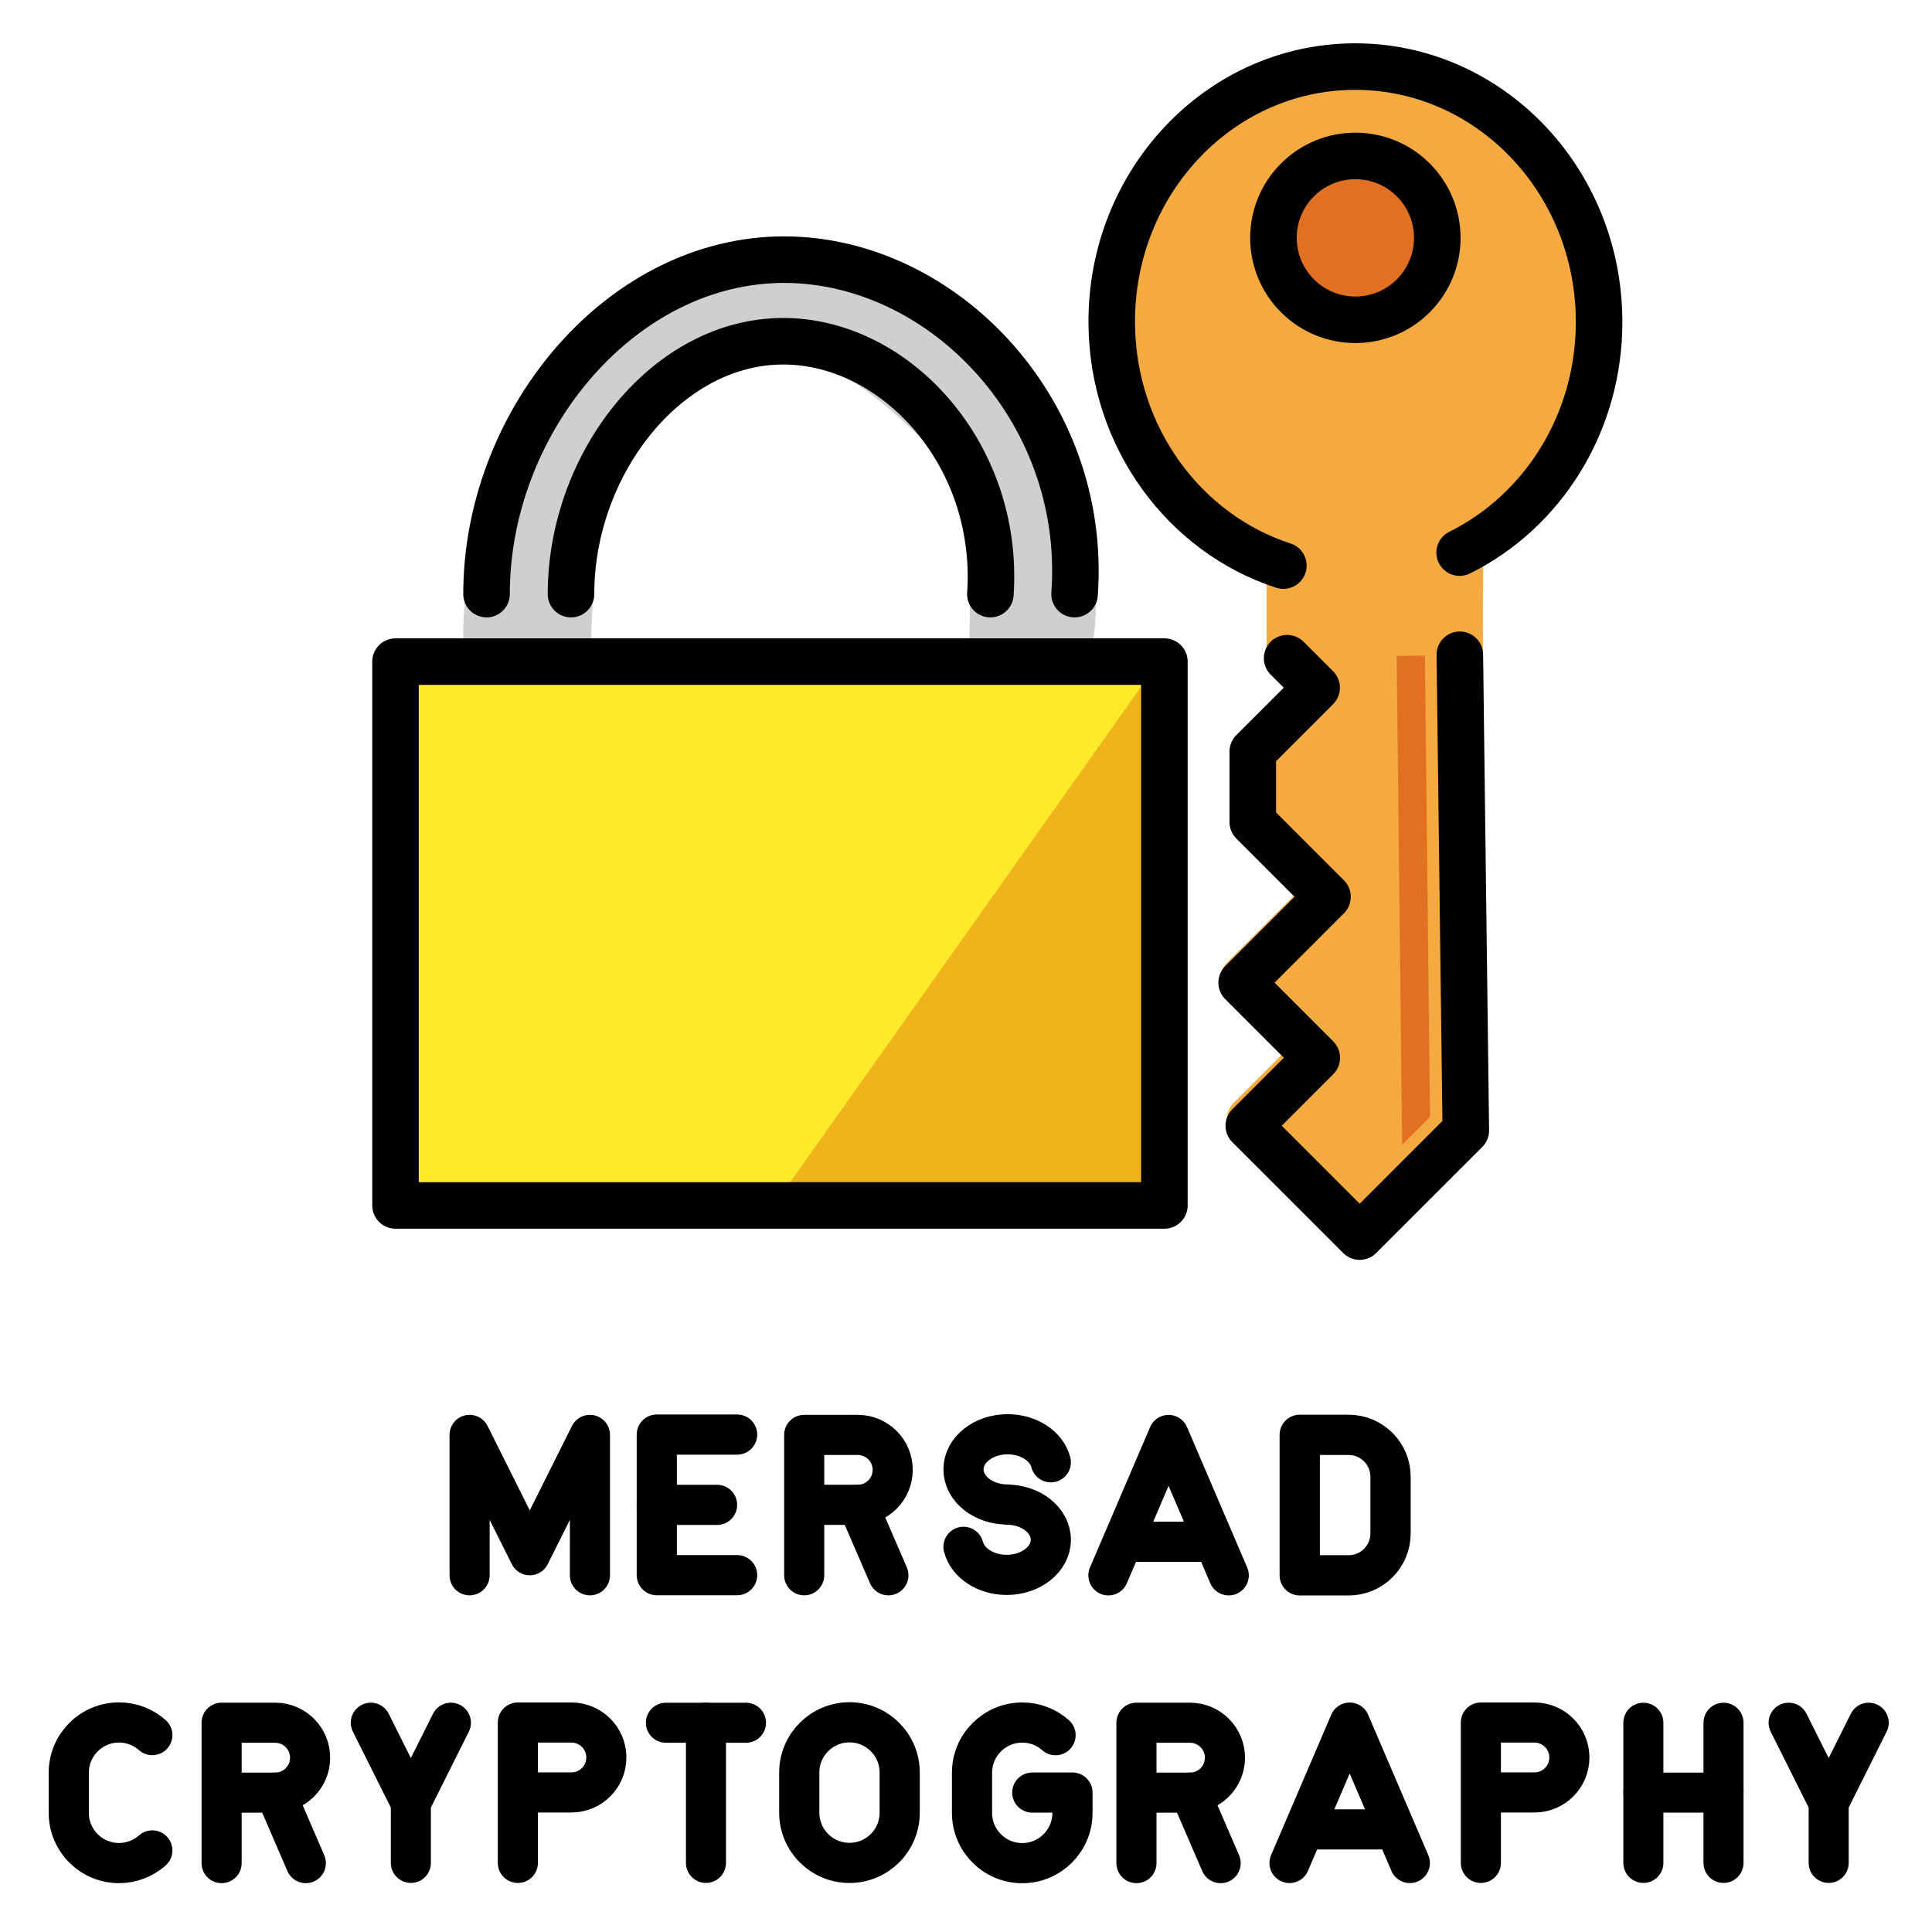
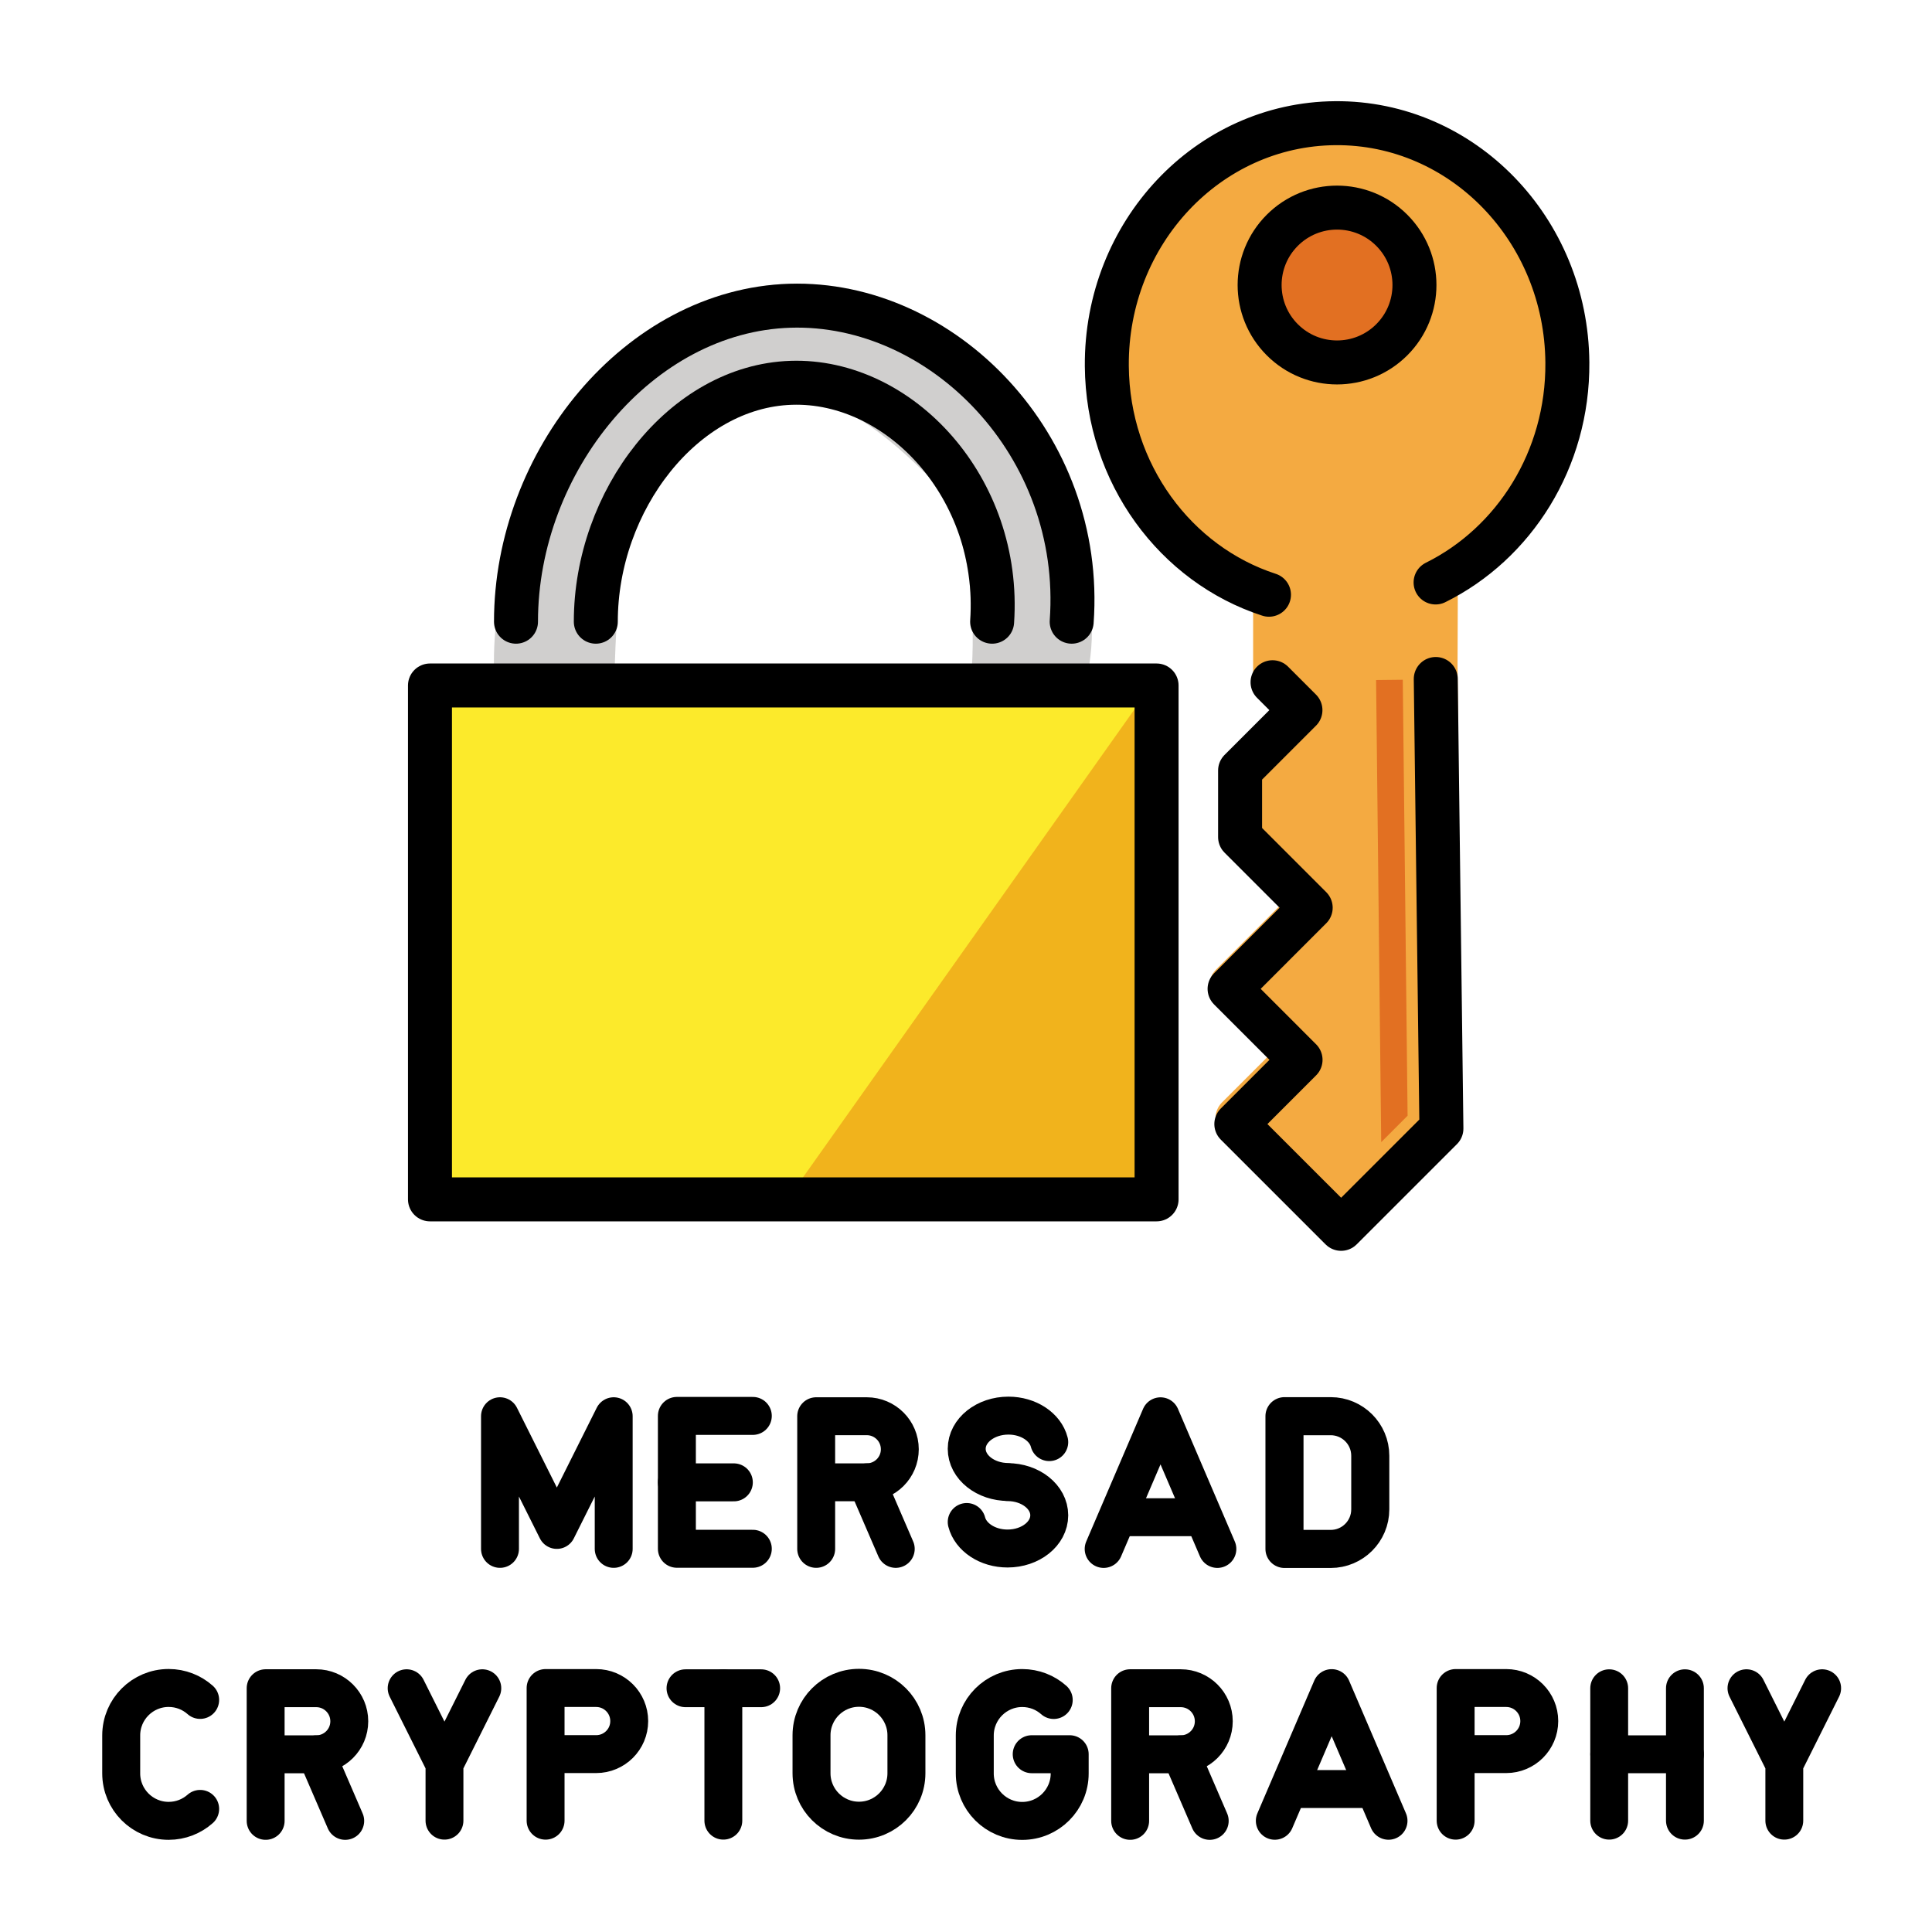
- <svg xmlns="http://www.w3.org/2000/svg" width="105mm" height="105mm" version="1.1" viewBox="0 0 105 105">
-   <g transform="translate(-83.844 -47.976)">
-     <g transform="matrix(.95238 0 0 .95238 6.6384 4.6387)">
+ <svg xmlns="http://www.w3.org/2000/svg" width="100mm" height="100mm" version="1.1" viewBox="0 0 100 100">
+   <g transform="translate(-86.49 -50.33)">
+     <g transform="matrix(.85714 0 0 .85714 19.915 14.445)">
      <g transform="matrix(1.3278 0 0 1.3278 89.982 35.033)">
        <path d="m14.196 35.652c-0.2-7.666 5.579-16.384 12.452-16.6 6.931-0.218 14.415 10.252 12.41 17.174h-3.183s0.789-7.133-2.234-10.144c-1.542-1.536-4.551-4.301-7.48-3.869-1.977 0.291-6.392 2.807-7.311 4.581-1.027 1.984-1.169 8.858-1.169 8.858h-3.485z" fill="#d0cfce" stroke="#d0cfce" stroke-linecap="round" stroke-linejoin="round" stroke-miterlimit="10" stroke-width="2" />
        <polygon points="41.698 36.361 43.328 36.361 43.328 59.732 10.283 59.732 10.283 36.361 11.913 36.361" fill="#fcea2b" />
        <polygon points="42.942 36.532 26.619 59.578 43.409 59.578" fill="#f1b31c" />
        <path d="m55.94 32.583c3.584-1.818 6.069-5.786 6.069-10.388 0-6.322-4.689-11.447-10.473-11.447s-10.473 5.125-10.473 11.447c0 5.111 3.1 10.046 7.357 10.619" fill="#f4aa41" />
        <polyline points="56.027 32.349 56.016 35.426 56.172 56.151 51.67 60.652 47.01 55.992 49.893 53.109 46.736 49.952 50.377 46.31 47.237 43.17 47.251 40.194 49.96 37.484 48.719 36.243 48.719 32.349" fill="#f4aa41" stroke="#f4aa41" stroke-linecap="round" stroke-linejoin="round" stroke-miterlimit="10" stroke-width="2" />
        <polygon points="54.525 36.061 53.311 36.074 53.544 57.09 54.744 55.888" fill="#e27022" />
        <circle transform="matrix(.7071 -.7071 .7071 .7071 2.2893 41.745)" cx="51.536" cy="18.109" r="3.521" fill="#e27022" />
        <g fill="none" stroke="#000" stroke-linecap="round" stroke-linejoin="round" stroke-miterlimit="10" stroke-width="2">
          <path d="m39.467 33.42c0.581-8.034-5.889-14.587-12.82-14.369-6.873 0.216-12.452 7.083-12.452 14.369" />
          <polygon points="41.698 36.321 43.328 36.321 43.328 59.692 10.283 59.692 10.283 36.321 11.913 36.321" />
          <path d="m17.825 33.42c0-5.509 3.979-10.701 8.881-10.864 4.943-0.165 9.558 4.79 9.143 10.864" />
          <path d="m35.875 34.29" />
          <polyline points="56.025 36.026 56.282 56.472 51.721 61.032 46.955 56.267 49.876 53.346 46.648 50.118 50.337 46.428 47.126 43.216 47.126 40.187 49.871 37.442 48.602 36.173" />
          <circle transform="matrix(.7071 -.7071 .7071 .7071 2.2893 41.745)" cx="51.536" cy="18.109" r="3.521" />
          <path d="m56.017 31.636c3.57-1.769 6.027-5.59 5.993-10-0.046-6.057-4.772-10.932-10.556-10.888-5.784 0.044-10.436 4.99-10.389 11.048 0.037 4.897 3.134 9.022 7.375 10.398" />
        </g>
      </g>
      <g transform="matrix(1.0316 0 0 1.0316 76.566 27.795)">
        <g transform="matrix(3.1495 0 0 3.1495 -115.71 -175.49)">
          <g transform="matrix(.35278 0 0 -.35278 51.071 86.367)">
            <path d="m0 0h-4v-7h4" fill="none" stroke="#000" stroke-linecap="round" stroke-linejoin="round" stroke-miterlimit="10" stroke-width="2" />
          </g>
          <g transform="matrix(.35278 0 0 -.35278 49.66 87.602)">
            <path d="m0 0h3" fill="none" stroke="#000" stroke-linecap="round" stroke-linejoin="round" stroke-miterlimit="10" stroke-width="2" />
          </g>
        </g>
        <g transform="matrix(3.1451 0 0 3.1451 -50.565 -175.09)">
          <g transform="matrix(.35278 0 0 -.35278 39.076 88.837)">
            <path d="m0 0-3 7-3-7" fill="none" stroke="#000" stroke-linecap="round" stroke-linejoin="round" stroke-miterlimit="10" stroke-width="2" />
          </g>
          <g transform="matrix(.35278 0 0 -.35278 37.313 88.246)">
            <path d="m0 0h4" fill="none" stroke="#000" stroke-linecap="round" stroke-linejoin="round" stroke-miterlimit="10" stroke-width="2" />
          </g>
        </g>
        <g transform="matrix(.35278 0 0 -.35278 79.844 133.47)">
          <path d="m-121.46 82.666v22.013l-9.434-18.868-9.434 18.868v-22.013" fill="none" stroke="#000" stroke-linecap="round" stroke-linejoin="round" stroke-miterlimit="10" stroke-width="6.29" />
        </g>
        <g transform="matrix(1.1104 0 0 -1.1104 62.491 98.057)">
          <path d="m0 0c-0.205 0.798-1.091 1.397-2.153 1.397-1.214 0-2.198-0.783-2.198-1.75 0-0.966 0.984-1.75 2.198-1.75l-0.045-6e-3c1.214 0 2.198-0.784 2.198-1.75 0-0.967-0.984-1.75-2.198-1.75-1.062 0-1.948 0.6-2.153 1.398" fill="none" stroke="#000" stroke-linecap="round" stroke-linejoin="round" stroke-miterlimit="10" stroke-width="2" />
        </g>
        <g transform="matrix(1.1143 0 0 -1.1143 78.965 104.31)">
          <path d="m0 0h-2.427v6.974h2.427c1.148 0 2.08-0.931 2.08-2.079v-2.815c0-1.149-0.932-2.08-2.08-2.08z" fill="none" stroke="#000" stroke-linecap="round" stroke-linejoin="round" stroke-miterlimit="10" stroke-width="2" />
        </g>
        <g transform="matrix(3.1446 0 0 3.1446 -226.21 -175.05)">
          <g transform="matrix(.35278 0 0 -.35278 87.47 88.837)">
            <path d="m0 0v7h2.669c0.963 0 1.744-0.781 1.744-1.744s-0.781-1.743-1.744-1.743h-2.669" fill="none" stroke="#000" stroke-linecap="round" stroke-linejoin="round" stroke-miterlimit="10" stroke-width="2" />
          </g>
          <g transform="matrix(.35278 0 0 -.35278 88.416 87.598)">
            <path d="m0 0 1.517-3.513" fill="none" stroke="#000" stroke-linecap="round" stroke-linejoin="round" stroke-miterlimit="10" stroke-width="2" />
          </g>
        </g>
      </g>
      <g transform="matrix(.96159 0 0 .96159 5.2561 3.3322)">
        <g transform="matrix(3.3681 0 0 3.3681 -19.411 -144.8)">
          <g transform="matrix(.35278 0 0 -.35278 58.126 86.367)">
            <path d="m0 0v-7" fill="none" stroke="#000" stroke-linecap="round" stroke-linejoin="round" stroke-miterlimit="10" stroke-width="2" />
          </g>
          <g transform="matrix(.35278 0 0 -.35278 59.538 86.367)">
            <path d="m0 0v-7" fill="none" stroke="#000" stroke-linecap="round" stroke-linejoin="round" stroke-miterlimit="10" stroke-width="2" />
          </g>
          <g transform="matrix(.35278 0 0 -.35278 59.538 87.598)">
            <path d="m0 0h-4" fill="none" stroke="#000" stroke-linecap="round" stroke-linejoin="round" stroke-miterlimit="10" stroke-width="2" />
          </g>
        </g>
        <g transform="matrix(1.192 0 0 -1.192 129.25 154.41)">
          <path d="m0 0v0c-1.38 0-2.5 1.119-2.5 2.5v2c0 1.381 1.12 2.5 2.5 2.5 1.381 0 2.5-1.119 2.5-2.5v-2c0-1.381-1.119-2.5-2.5-2.5z" fill="none" stroke="#000" stroke-linecap="round" stroke-linejoin="round" stroke-miterlimit="10" stroke-width="2" />
        </g>
        <g transform="matrix(1.192 0 0 -1.192 87.877 153.67)">
          <path d="m0 0c-0.441-0.391-1.022-0.629-1.659-0.629-1.38 0-2.5 1.119-2.5 2.5v2-2 2c0 1.381 1.12 2.5 2.5 2.5 0.637 0 1.218-0.238 1.659-0.629" fill="none" stroke="#000" stroke-linecap="round" stroke-linejoin="round" stroke-miterlimit="10" stroke-width="2" />
        </g>
        <g transform="matrix(1.192 0 0 -1.192 141.48 146.83)">
          <path d="m0 0c-0.441 0.392-1.022 0.629-1.659 0.629-1.38 0-2.5-1.119-2.5-2.5v-2c0-1.38 1.12-2.5 2.5-2.5 1.381 0 2.5 1.12 2.5 2.5v1.014h-2" fill="none" stroke="#000" stroke-linecap="round" stroke-linejoin="round" stroke-miterlimit="10" stroke-width="2" />
        </g>
        <g transform="matrix(3.3681 0 0 3.3681 -195.05 -144.8)">
          <g transform="matrix(.35278 0 0 -.35278 93.051 86.367)">
            <path d="m0 0h4" fill="none" stroke="#000" stroke-linecap="round" stroke-linejoin="round" stroke-miterlimit="10" stroke-width="2" />
          </g>
          <g transform="matrix(.35278 0 0 -.35278 93.757 86.367)">
            <path d="m0 0v-7" fill="none" stroke="#000" stroke-linecap="round" stroke-linejoin="round" stroke-miterlimit="10" stroke-width="2" />
          </g>
        </g>
        <g transform="matrix(1.1884 0 0 -1.1884 103.22 154.41)">
          <path d="m0 0v3l2 4-2-4-2 4" fill="none" stroke="#000" stroke-linecap="round" stroke-linejoin="round" stroke-miterlimit="10" stroke-width="2" />
        </g>
        <g transform="matrix(1.1901 0 0 -1.1901 166.72 154.41)">
          <path d="m0 0v7h2.669c0.963 0 1.744-0.781 1.744-1.744s-0.781-1.743-1.744-1.743h-2.669" fill="none" stroke="#000" stroke-linecap="round" stroke-linejoin="round" stroke-miterlimit="10" stroke-width="2" />
        </g>
        <g transform="matrix(3.3735 0 0 3.3735 -203.09 -145.27)">
          <g transform="matrix(.35278 0 0 -.35278 87.47 88.837)">
            <path d="m0 0v7h2.669c0.963 0 1.744-0.781 1.744-1.744s-0.781-1.743-1.744-1.743h-2.669" fill="none" stroke="#000" stroke-linecap="round" stroke-linejoin="round" stroke-miterlimit="10" stroke-width="2" />
          </g>
          <g transform="matrix(.35278 0 0 -.35278 88.416 87.598)">
            <path d="m0 0 1.517-3.513" fill="none" stroke="#000" stroke-linecap="round" stroke-linejoin="round" stroke-miterlimit="10" stroke-width="2" />
          </g>
        </g>
        <g transform="matrix(3.3735 0 0 3.3735 -148.8 -145.27)">
          <g transform="matrix(.35278 0 0 -.35278 87.47 88.837)">
            <path d="m0 0v7h2.669c0.963 0 1.744-0.781 1.744-1.744s-0.781-1.743-1.744-1.743h-2.669" fill="none" stroke="#000" stroke-linecap="round" stroke-linejoin="round" stroke-miterlimit="10" stroke-width="2" />
          </g>
          <g transform="matrix(.35278 0 0 -.35278 88.416 87.598)">
            <path d="m0 0 1.517-3.513" fill="none" stroke="#000" stroke-linecap="round" stroke-linejoin="round" stroke-miterlimit="10" stroke-width="2" />
          </g>
        </g>
        <g transform="matrix(3.374 0 0 3.374 30.663 -145.32)">
          <g transform="matrix(.35278 0 0 -.35278 39.076 88.837)">
            <path d="m0 0-3 7-3-7" fill="none" stroke="#000" stroke-linecap="round" stroke-linejoin="round" stroke-miterlimit="10" stroke-width="2" />
          </g>
          <g transform="matrix(.35278 0 0 -.35278 37.313 88.246)">
            <path d="m0 0h4" fill="none" stroke="#000" stroke-linecap="round" stroke-linejoin="round" stroke-miterlimit="10" stroke-width="2" />
          </g>
        </g>
        <g transform="matrix(1.1884 0 0 -1.1884 187.36 154.41)">
          <path d="m0 0v3l2 4-2-4-2 4" fill="none" stroke="#000" stroke-linecap="round" stroke-linejoin="round" stroke-miterlimit="10" stroke-width="2" />
        </g>
        <g transform="matrix(1.1901 0 0 -1.1901 109.57 154.41)">
          <path d="m0 0v7h2.669c0.963 0 1.744-0.781 1.744-1.744s-0.781-1.743-1.744-1.743h-2.669" fill="none" stroke="#000" stroke-linecap="round" stroke-linejoin="round" stroke-miterlimit="10" stroke-width="2" />
        </g>
      </g>
    </g>
  </g>
</svg>
